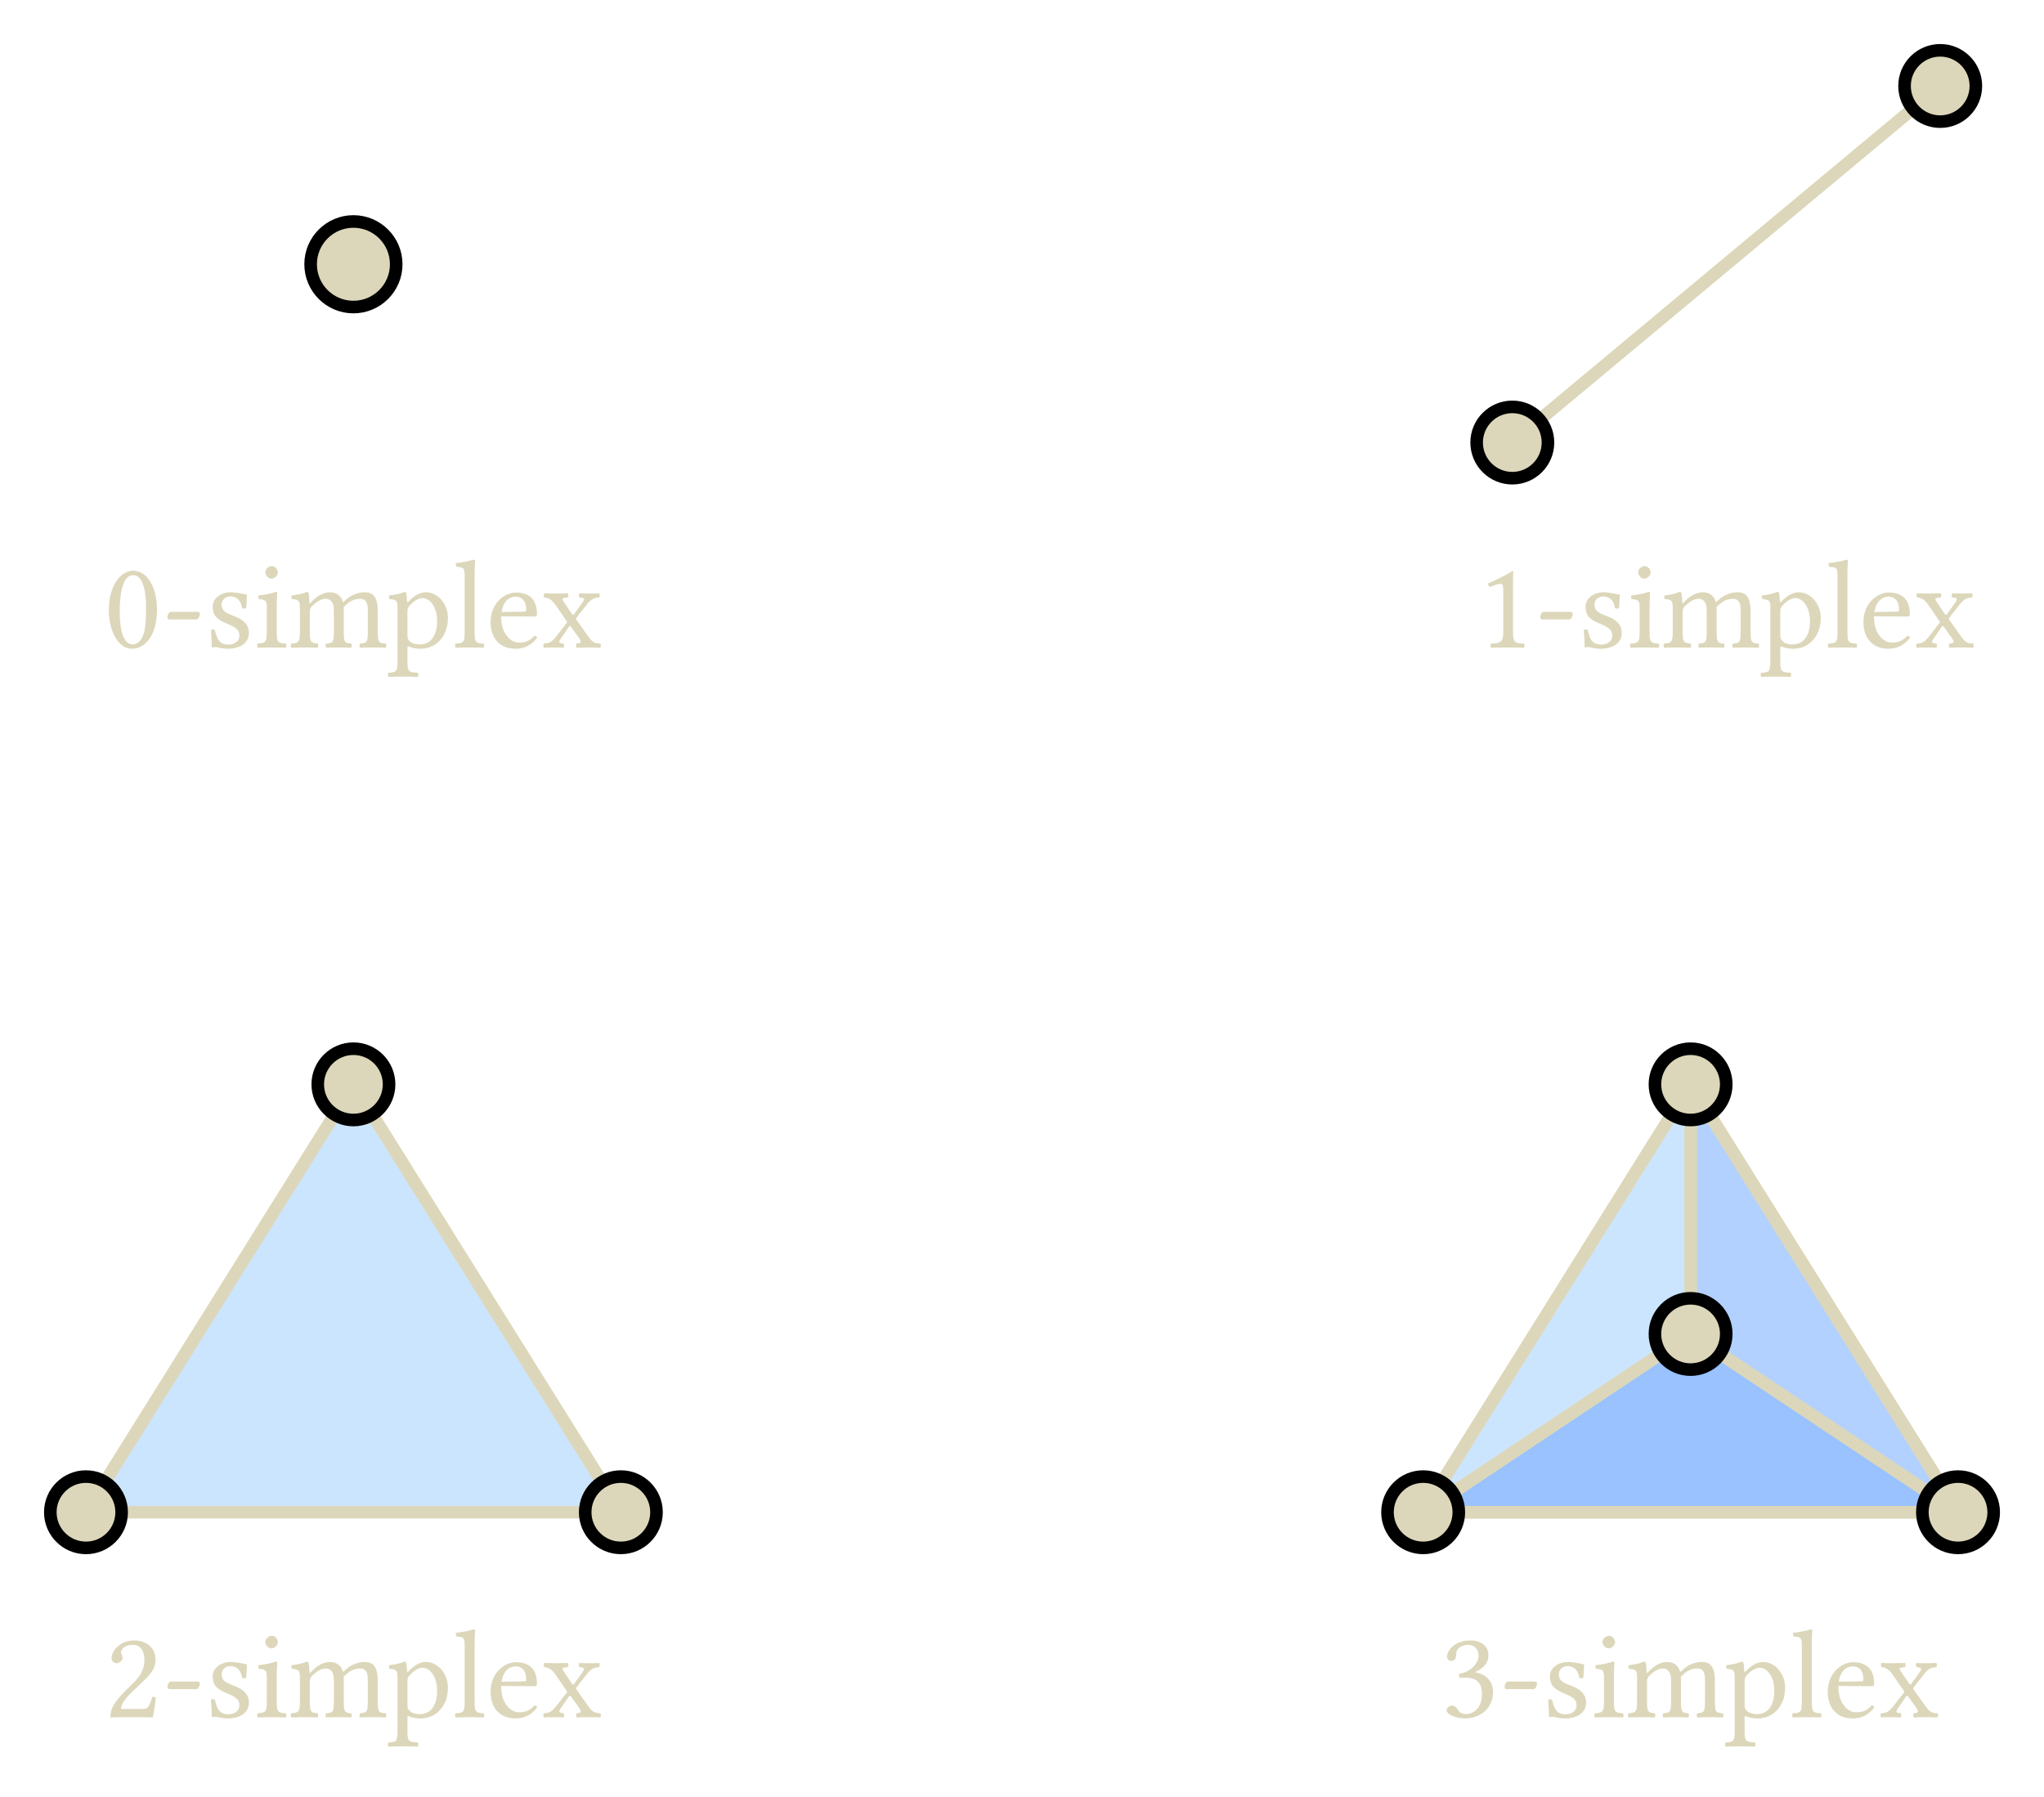
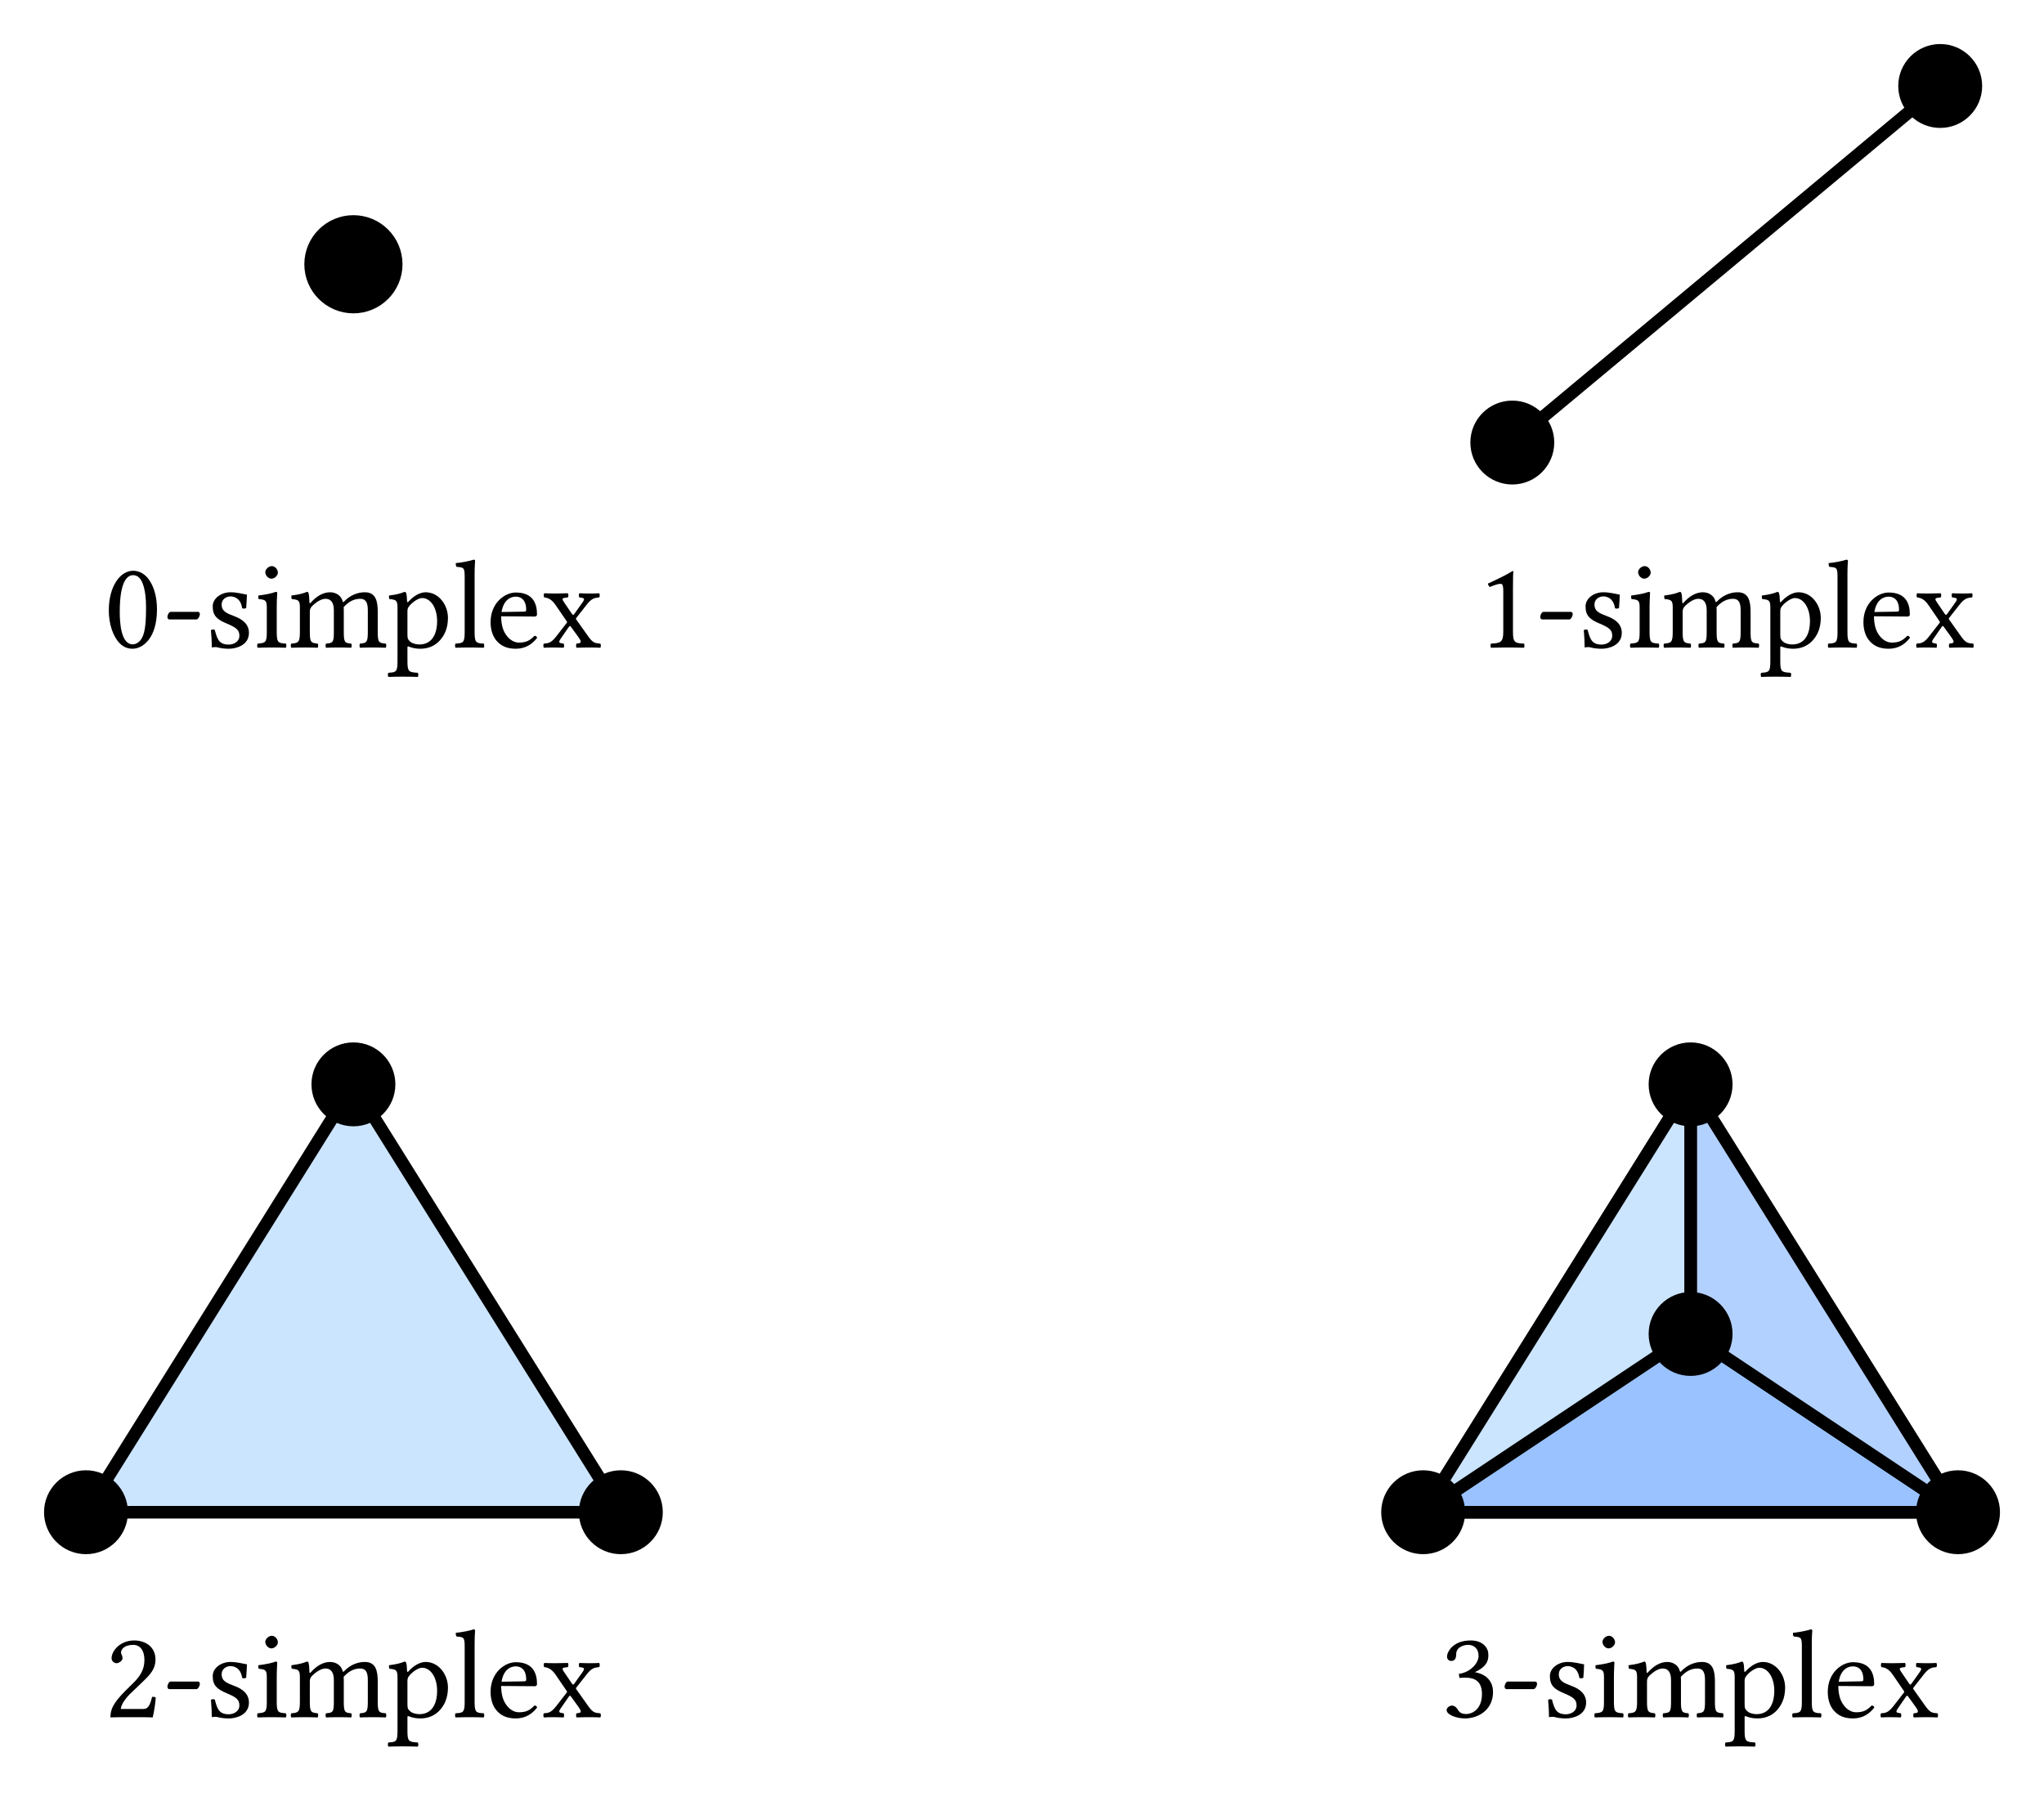
<svg xmlns="http://www.w3.org/2000/svg" xmlns:xlink="http://www.w3.org/1999/xlink" class="typst-doc" viewBox="0 0 162.488 142.854" width="162.488pt" height="142.854pt">
  <g>
    <g class="typst-group" transform="matrix(1 0 0 1 4 4)">
      <g>
-         <path class="typst-shape" fill="#dcd7ba" fill-rule="nonzero" stroke="#000000" stroke-width="1" stroke-linecap="butt" stroke-linejoin="miter" stroke-miterlimit="4" transform="matrix(1 0 0 1 20.69291 13.6063)" d="M 0 0m 3.402 0 c -1.877 0 -3.402 1.525 -3.402 3.402 c 0 0 0 0 0 0 c 0 1.877 1.525 3.402 3.402 3.402 c 0 0 0 0 0 0 c 1.877 0 3.402 -1.525 3.402 -3.402 c 0 0 0 0 0 0 c 0 -1.877 -1.525 -3.402 -3.402 -3.402 c 0 0 0 0 0 0 Z " />
+         <path class="typst-shape" data-article-foreground-fill="" fill="#000000" fill-rule="nonzero" stroke="#000000" stroke-width="1" stroke-linecap="butt" stroke-linejoin="miter" stroke-miterlimit="4" transform="matrix(1 0 0 1 20.69291 13.6063)" d="M 0 0m 3.402 0 c -1.877 0 -3.402 1.525 -3.402 3.402 c 0 0 0 0 0 0 c 0 1.877 1.525 3.402 3.402 3.402 c 0 0 0 0 0 0 c 1.877 0 3.402 -1.525 3.402 -3.402 c 0 0 0 0 0 0 c 0 -1.877 -1.525 -3.402 -3.402 -3.402 c 0 0 0 0 0 0 Z " />
        <path class="typst-shape" fill="none" transform="matrix(1 0 0 1 4.259488 40.89433)" d="M 0 0c 0 0 39.67 0 39.67 0 c 0 0 0 8.92 0 8.92 c 0 0 -39.67 0 -39.67 0 c 0 0 0 0 0 0 c 0 0 0 -8.92 0 -8.92 c 0 0 0 0 0 0 Z " />
        <g class="typst-group">
          <g>
            <g class="typst-group" transform="matrix(1 0 0 1 4.259488 40.89433)">
              <g>
                <g class="typst-text" transform="matrix(1 0 0 -1 0 6.58)">
-                   <use xlink:href="#gFD64361AB32440AEF3986A4C4A066EAA" x="0" y="0" fill="#dcd7ba" fill-rule="nonzero" />
-                   <use xlink:href="#gDA9FE74D73A0D89E38B7CE1F76E719E5" x="4.65" y="0" fill="#dcd7ba" fill-rule="nonzero" />
-                   <use xlink:href="#gAB35697028BF1689C6808A6E44AAC560" x="8.03" y="0" fill="#dcd7ba" fill-rule="nonzero" />
-                   <use xlink:href="#g159F0090E0B924A94CECC27B9291ECE" x="11.93" y="0" fill="#dcd7ba" fill-rule="nonzero" />
-                   <use xlink:href="#g5D6568660EE811C8D3B82D36A790D1A7" x="14.64" y="0" fill="#dcd7ba" fill-rule="nonzero" />
-                   <use xlink:href="#g9443880C586EA2181518CD031FBB42F8" x="22.54" y="0" fill="#dcd7ba" fill-rule="nonzero" />
-                   <use xlink:href="#g5B81369AB72CC868D96A7E73A1A3466B" x="27.73" y="0" fill="#dcd7ba" fill-rule="nonzero" />
-                   <use xlink:href="#g30BB55BCF3872E9DF325B5A59000AF33" x="30.37" y="0" fill="#dcd7ba" fill-rule="nonzero" />
-                   <use xlink:href="#g3EA524C410EFACCF579EC0F6D107D23" x="34.77" y="0" fill="#dcd7ba" fill-rule="nonzero" />
+                   <use xlink:href="#gFD64361AB32440AEF3986A4C4A066EAA" x="0" y="0" data-article-foreground-fill="" fill="#000000" fill-rule="nonzero" />
+                   <use xlink:href="#gDA9FE74D73A0D89E38B7CE1F76E719E5" x="4.65" y="0" data-article-foreground-fill="" fill="#000000" fill-rule="nonzero" />
+                   <use xlink:href="#gAB35697028BF1689C6808A6E44AAC560" x="8.03" y="0" data-article-foreground-fill="" fill="#000000" fill-rule="nonzero" />
+                   <use xlink:href="#g159F0090E0B924A94CECC27B9291ECE" x="11.93" y="0" data-article-foreground-fill="" fill="#000000" fill-rule="nonzero" />
+                   <use xlink:href="#g5D6568660EE811C8D3B82D36A790D1A7" x="14.64" y="0" data-article-foreground-fill="" fill="#000000" fill-rule="nonzero" />
+                   <use xlink:href="#g9443880C586EA2181518CD031FBB42F8" x="22.54" y="0" data-article-foreground-fill="" fill="#000000" fill-rule="nonzero" />
+                   <use xlink:href="#g5B81369AB72CC868D96A7E73A1A3466B" x="27.73" y="0" data-article-foreground-fill="" fill="#000000" fill-rule="nonzero" />
+                   <use xlink:href="#g30BB55BCF3872E9DF325B5A59000AF33" x="30.37" y="0" data-article-foreground-fill="" fill="#000000" fill-rule="nonzero" />
+                   <use xlink:href="#g3EA524C410EFACCF579EC0F6D107D23" x="34.77" y="0" data-article-foreground-fill="" fill="#000000" fill-rule="nonzero" />
                </g>
              </g>
            </g>
          </g>
        </g>
-         <path class="typst-shape" fill="none" stroke="#dcd7ba" stroke-width="1" stroke-linecap="butt" stroke-linejoin="miter" stroke-miterlimit="4" transform="matrix(1 0 0 1 116.2205 2.834646)" d="M 0 0m 0 28.346 c 0 0 34.016 -28.346 34.016 -28.346 " />
-         <path class="typst-shape" fill="#dcd7ba" fill-rule="nonzero" stroke="#000000" stroke-width="1" stroke-linecap="butt" stroke-linejoin="miter" stroke-miterlimit="4" transform="matrix(1 0 0 1 113.3858 28.34646)" d="M 0 0m 2.835 0 c -1.564 0 -2.835 1.271 -2.835 2.835 c 0 0 0 0 0 0 c 0 1.564 1.271 2.835 2.835 2.835 c 0 0 0 0 0 0 c 1.564 0 2.835 -1.271 2.835 -2.835 c 0 0 0 0 0 0 c 0 -1.564 -1.271 -2.835 -2.835 -2.835 c 0 0 0 0 0 0 Z " />
-         <path class="typst-shape" fill="#dcd7ba" fill-rule="nonzero" stroke="#000000" stroke-width="1" stroke-linecap="butt" stroke-linejoin="miter" stroke-miterlimit="4" transform="matrix(1 0 0 1 147.4016 0)" d="M 0 0m 2.835 0 c -1.564 0 -2.835 1.271 -2.835 2.835 c 0 0 0 0 0 0 c 0 1.564 1.271 2.835 2.835 2.835 c 0 0 0 0 0 0 c 1.564 0 2.835 -1.271 2.835 -2.835 c 0 0 0 0 0 0 c 0 -1.564 -1.271 -2.835 -2.835 -2.835 c 0 0 0 0 0 0 Z " />
+         <path class="typst-shape" fill="none" data-article-foreground-stroke="" stroke="#000000" stroke-width="1" stroke-linecap="butt" stroke-linejoin="miter" stroke-miterlimit="4" transform="matrix(1 0 0 1 116.2205 2.834646)" d="M 0 0m 0 28.346 c 0 0 34.016 -28.346 34.016 -28.346 " />
+         <path class="typst-shape" data-article-foreground-fill="" fill="#000000" fill-rule="nonzero" stroke="#000000" stroke-width="1" stroke-linecap="butt" stroke-linejoin="miter" stroke-miterlimit="4" transform="matrix(1 0 0 1 113.3858 28.34646)" d="M 0 0m 2.835 0 c -1.564 0 -2.835 1.271 -2.835 2.835 c 0 0 0 0 0 0 c 0 1.564 1.271 2.835 2.835 2.835 c 0 0 0 0 0 0 c 1.564 0 2.835 -1.271 2.835 -2.835 c 0 0 0 0 0 0 c 0 -1.564 -1.271 -2.835 -2.835 -2.835 c 0 0 0 0 0 0 Z " />
+         <path class="typst-shape" data-article-foreground-fill="" fill="#000000" fill-rule="nonzero" stroke="#000000" stroke-width="1" stroke-linecap="butt" stroke-linejoin="miter" stroke-miterlimit="4" transform="matrix(1 0 0 1 147.4016 0)" d="M 0 0m 2.835 0 c -1.564 0 -2.835 1.271 -2.835 2.835 c 0 0 0 0 0 0 c 0 1.564 1.271 2.835 2.835 2.835 c 0 0 0 0 0 0 c 1.564 0 2.835 -1.271 2.835 -2.835 c 0 0 0 0 0 0 c 0 -1.564 -1.271 -2.835 -2.835 -2.835 c 0 0 0 0 0 0 Z " />
        <path class="typst-shape" fill="none" transform="matrix(1 0 0 1 113.3933 40.89433)" d="M 0 0c 0 0 39.67 0 39.67 0 c 0 0 0 8.92 0 8.92 c 0 0 -39.67 0 -39.67 0 c 0 0 0 0 0 0 c 0 0 0 -8.92 0 -8.92 c 0 0 0 0 0 0 Z " />
        <g class="typst-group">
          <g>
            <g class="typst-group" transform="matrix(1 0 0 1 113.3933 40.89433)">
              <g>
                <g class="typst-text" transform="matrix(1 0 0 -1 0 6.58)">
-                   <use xlink:href="#gC3A59AFDCE4FFFA9B801FCED4A906C67" x="0" y="0" fill="#dcd7ba" fill-rule="nonzero" />
-                   <use xlink:href="#gDA9FE74D73A0D89E38B7CE1F76E719E5" x="4.65" y="0" fill="#dcd7ba" fill-rule="nonzero" />
-                   <use xlink:href="#gAB35697028BF1689C6808A6E44AAC560" x="8.03" y="0" fill="#dcd7ba" fill-rule="nonzero" />
-                   <use xlink:href="#g159F0090E0B924A94CECC27B9291ECE" x="11.93" y="0" fill="#dcd7ba" fill-rule="nonzero" />
-                   <use xlink:href="#g5D6568660EE811C8D3B82D36A790D1A7" x="14.64" y="0" fill="#dcd7ba" fill-rule="nonzero" />
-                   <use xlink:href="#g9443880C586EA2181518CD031FBB42F8" x="22.54" y="0" fill="#dcd7ba" fill-rule="nonzero" />
-                   <use xlink:href="#g5B81369AB72CC868D96A7E73A1A3466B" x="27.73" y="0" fill="#dcd7ba" fill-rule="nonzero" />
-                   <use xlink:href="#g30BB55BCF3872E9DF325B5A59000AF33" x="30.37" y="0" fill="#dcd7ba" fill-rule="nonzero" />
-                   <use xlink:href="#g3EA524C410EFACCF579EC0F6D107D23" x="34.77" y="0" fill="#dcd7ba" fill-rule="nonzero" />
+                   <use xlink:href="#gC3A59AFDCE4FFFA9B801FCED4A906C67" x="0" y="0" data-article-foreground-fill="" fill="#000000" fill-rule="nonzero" />
+                   <use xlink:href="#gDA9FE74D73A0D89E38B7CE1F76E719E5" x="4.65" y="0" data-article-foreground-fill="" fill="#000000" fill-rule="nonzero" />
+                   <use xlink:href="#gAB35697028BF1689C6808A6E44AAC560" x="8.03" y="0" data-article-foreground-fill="" fill="#000000" fill-rule="nonzero" />
+                   <use xlink:href="#g159F0090E0B924A94CECC27B9291ECE" x="11.93" y="0" data-article-foreground-fill="" fill="#000000" fill-rule="nonzero" />
+                   <use xlink:href="#g5D6568660EE811C8D3B82D36A790D1A7" x="14.64" y="0" data-article-foreground-fill="" fill="#000000" fill-rule="nonzero" />
+                   <use xlink:href="#g9443880C586EA2181518CD031FBB42F8" x="22.54" y="0" data-article-foreground-fill="" fill="#000000" fill-rule="nonzero" />
+                   <use xlink:href="#g5B81369AB72CC868D96A7E73A1A3466B" x="27.73" y="0" data-article-foreground-fill="" fill="#000000" fill-rule="nonzero" />
+                   <use xlink:href="#g30BB55BCF3872E9DF325B5A59000AF33" x="30.37" y="0" data-article-foreground-fill="" fill="#000000" fill-rule="nonzero" />
+                   <use xlink:href="#g3EA524C410EFACCF579EC0F6D107D23" x="34.77" y="0" data-article-foreground-fill="" fill="#000000" fill-rule="nonzero" />
                </g>
              </g>
            </g>
          </g>
        </g>
-         <path class="typst-shape" fill="#cce5ff" fill-rule="nonzero" stroke="#dcd7ba" stroke-width="1" stroke-linecap="butt" stroke-linejoin="miter" stroke-miterlimit="4" transform="matrix(1 0 0 1 2.834646 82.20472)" d="M 0 0m 0 34.016 c 0 0 42.52 0 42.52 0 c 0 0 -21.26 -34.016 -21.26 -34.016 c 0 0 0 0 0 0 c 0 0 -21.26 34.016 -21.26 34.016 c 0 0 0 0 0 0 Z " />
-         <path class="typst-shape" fill="#dcd7ba" fill-rule="nonzero" stroke="#000000" stroke-width="1" stroke-linecap="butt" stroke-linejoin="miter" stroke-miterlimit="4" transform="matrix(1 0 0 1 0 113.3858)" d="M 0 0m 2.835 0 c -1.564 0 -2.835 1.271 -2.835 2.835 c 0 0 0 0 0 0 c 0 1.564 1.271 2.835 2.835 2.835 c 0 0 0 0 0 0 c 1.564 0 2.835 -1.271 2.835 -2.835 c 0 0 0 0 0 0 c 0 -1.564 -1.271 -2.835 -2.835 -2.835 c 0 0 0 0 0 0 Z " />
-         <path class="typst-shape" fill="#dcd7ba" fill-rule="nonzero" stroke="#000000" stroke-width="1" stroke-linecap="butt" stroke-linejoin="miter" stroke-miterlimit="4" transform="matrix(1 0 0 1 42.51969 113.3858)" d="M 0 0m 2.835 0 c -1.564 0 -2.835 1.271 -2.835 2.835 c 0 0 0 0 0 0 c 0 1.564 1.271 2.835 2.835 2.835 c 0 0 0 0 0 0 c 1.564 0 2.835 -1.271 2.835 -2.835 c 0 0 0 0 0 0 c 0 -1.564 -1.271 -2.835 -2.835 -2.835 c 0 0 0 0 0 0 Z " />
-         <path class="typst-shape" fill="#dcd7ba" fill-rule="nonzero" stroke="#000000" stroke-width="1" stroke-linecap="butt" stroke-linejoin="miter" stroke-miterlimit="4" transform="matrix(1 0 0 1 21.25984 79.37008)" d="M 0 0m 2.835 0 c -1.564 0 -2.835 1.271 -2.835 2.835 c 0 0 0 0 0 0 c 0 1.564 1.271 2.835 2.835 2.835 c 0 0 0 0 0 0 c 1.564 0 2.835 -1.271 2.835 -2.835 c 0 0 0 0 0 0 c 0 -1.564 -1.271 -2.835 -2.835 -2.835 c 0 0 0 0 0 0 Z " />
+         <path class="typst-shape" fill="#cce5ff" fill-rule="nonzero" data-article-foreground-stroke="" stroke="#000000" stroke-width="1" stroke-linecap="butt" stroke-linejoin="miter" stroke-miterlimit="4" transform="matrix(1 0 0 1 2.834646 82.20472)" d="M 0 0m 0 34.016 c 0 0 42.52 0 42.52 0 c 0 0 -21.26 -34.016 -21.26 -34.016 c 0 0 0 0 0 0 c 0 0 -21.26 34.016 -21.26 34.016 c 0 0 0 0 0 0 Z " />
+         <path class="typst-shape" data-article-foreground-fill="" fill="#000000" fill-rule="nonzero" stroke="#000000" stroke-width="1" stroke-linecap="butt" stroke-linejoin="miter" stroke-miterlimit="4" transform="matrix(1 0 0 1 0 113.3858)" d="M 0 0m 2.835 0 c -1.564 0 -2.835 1.271 -2.835 2.835 c 0 0 0 0 0 0 c 0 1.564 1.271 2.835 2.835 2.835 c 0 0 0 0 0 0 c 1.564 0 2.835 -1.271 2.835 -2.835 c 0 0 0 0 0 0 c 0 -1.564 -1.271 -2.835 -2.835 -2.835 c 0 0 0 0 0 0 Z " />
+         <path class="typst-shape" data-article-foreground-fill="" fill="#000000" fill-rule="nonzero" stroke="#000000" stroke-width="1" stroke-linecap="butt" stroke-linejoin="miter" stroke-miterlimit="4" transform="matrix(1 0 0 1 42.51969 113.3858)" d="M 0 0m 2.835 0 c -1.564 0 -2.835 1.271 -2.835 2.835 c 0 0 0 0 0 0 c 0 1.564 1.271 2.835 2.835 2.835 c 0 0 0 0 0 0 c 1.564 0 2.835 -1.271 2.835 -2.835 c 0 0 0 0 0 0 c 0 -1.564 -1.271 -2.835 -2.835 -2.835 c 0 0 0 0 0 0 Z " />
+         <path class="typst-shape" data-article-foreground-fill="" fill="#000000" fill-rule="nonzero" stroke="#000000" stroke-width="1" stroke-linecap="butt" stroke-linejoin="miter" stroke-miterlimit="4" transform="matrix(1 0 0 1 21.25984 79.37008)" d="M 0 0m 2.835 0 c -1.564 0 -2.835 1.271 -2.835 2.835 c 0 0 0 0 0 0 c 0 1.564 1.271 2.835 2.835 2.835 c 0 0 0 0 0 0 c 1.564 0 2.835 -1.271 2.835 -2.835 c 0 0 0 0 0 0 c 0 -1.564 -1.271 -2.835 -2.835 -2.835 c 0 0 0 0 0 0 Z " />
        <path class="typst-shape" fill="none" transform="matrix(1 0 0 1 4.259488 125.9337)" d="M 0 0c 0 0 39.67 0 39.67 0 c 0 0 0 8.92 0 8.92 c 0 0 -39.67 0 -39.67 0 c 0 0 0 0 0 0 c 0 0 0 -8.92 0 -8.92 c 0 0 0 0 0 0 Z " />
        <g class="typst-group">
          <g>
            <g class="typst-group" transform="matrix(1 0 0 1 4.259488 125.9337)">
              <g>
                <g class="typst-text" transform="matrix(1 0 0 -1 0 6.58)">
-                   <use xlink:href="#gD8635BB3349EABF71F232D44AAB121D4" x="0" y="0" fill="#dcd7ba" fill-rule="nonzero" />
-                   <use xlink:href="#gDA9FE74D73A0D89E38B7CE1F76E719E5" x="4.65" y="0" fill="#dcd7ba" fill-rule="nonzero" />
-                   <use xlink:href="#gAB35697028BF1689C6808A6E44AAC560" x="8.03" y="0" fill="#dcd7ba" fill-rule="nonzero" />
-                   <use xlink:href="#g159F0090E0B924A94CECC27B9291ECE" x="11.93" y="0" fill="#dcd7ba" fill-rule="nonzero" />
-                   <use xlink:href="#g5D6568660EE811C8D3B82D36A790D1A7" x="14.64" y="0" fill="#dcd7ba" fill-rule="nonzero" />
-                   <use xlink:href="#g9443880C586EA2181518CD031FBB42F8" x="22.54" y="0" fill="#dcd7ba" fill-rule="nonzero" />
-                   <use xlink:href="#g5B81369AB72CC868D96A7E73A1A3466B" x="27.73" y="0" fill="#dcd7ba" fill-rule="nonzero" />
-                   <use xlink:href="#g30BB55BCF3872E9DF325B5A59000AF33" x="30.37" y="0" fill="#dcd7ba" fill-rule="nonzero" />
-                   <use xlink:href="#g3EA524C410EFACCF579EC0F6D107D23" x="34.77" y="0" fill="#dcd7ba" fill-rule="nonzero" />
+                   <use xlink:href="#gD8635BB3349EABF71F232D44AAB121D4" x="0" y="0" data-article-foreground-fill="" fill="#000000" fill-rule="nonzero" />
+                   <use xlink:href="#gDA9FE74D73A0D89E38B7CE1F76E719E5" x="4.65" y="0" data-article-foreground-fill="" fill="#000000" fill-rule="nonzero" />
+                   <use xlink:href="#gAB35697028BF1689C6808A6E44AAC560" x="8.03" y="0" data-article-foreground-fill="" fill="#000000" fill-rule="nonzero" />
+                   <use xlink:href="#g159F0090E0B924A94CECC27B9291ECE" x="11.93" y="0" data-article-foreground-fill="" fill="#000000" fill-rule="nonzero" />
+                   <use xlink:href="#g5D6568660EE811C8D3B82D36A790D1A7" x="14.64" y="0" data-article-foreground-fill="" fill="#000000" fill-rule="nonzero" />
+                   <use xlink:href="#g9443880C586EA2181518CD031FBB42F8" x="22.54" y="0" data-article-foreground-fill="" fill="#000000" fill-rule="nonzero" />
+                   <use xlink:href="#g5B81369AB72CC868D96A7E73A1A3466B" x="27.73" y="0" data-article-foreground-fill="" fill="#000000" fill-rule="nonzero" />
+                   <use xlink:href="#g30BB55BCF3872E9DF325B5A59000AF33" x="30.37" y="0" data-article-foreground-fill="" fill="#000000" fill-rule="nonzero" />
+                   <use xlink:href="#g3EA524C410EFACCF579EC0F6D107D23" x="34.77" y="0" data-article-foreground-fill="" fill="#000000" fill-rule="nonzero" />
                </g>
              </g>
            </g>
          </g>
        </g>
-         <path class="typst-shape" fill="#e6f0ff" fill-rule="nonzero" stroke="#dcd7ba" stroke-width="1" stroke-linecap="butt" stroke-linejoin="miter" stroke-miterlimit="4" transform="matrix(1 0 0 1 109.1339 82.20472)" d="M 0 0m 0 34.016 c 0 0 42.52 0 42.52 0 c 0 0 -21.26 -34.016 -21.26 -34.016 c 0 0 0 0 0 0 c 0 0 -21.26 34.016 -21.26 34.016 c 0 0 0 0 0 0 Z " />
-         <path class="typst-shape" fill="#99c2ff" fill-rule="nonzero" stroke="#dcd7ba" stroke-width="1" stroke-linecap="butt" stroke-linejoin="miter" stroke-miterlimit="4" transform="matrix(1 0 0 1 109.1339 102.0472)" d="M 0 0m 0 14.173 c 0 0 42.52 0 42.52 0 c 0 0 -21.26 -14.173 -21.26 -14.173 c 0 0 0 0 0 0 c 0 0 -21.26 14.173 -21.26 14.173 c 0 0 0 0 0 0 Z " />
-         <path class="typst-shape" fill="#b3d1ff" fill-rule="nonzero" stroke="#dcd7ba" stroke-width="1" stroke-linecap="butt" stroke-linejoin="miter" stroke-miterlimit="4" transform="matrix(1 0 0 1 130.3937 82.20472)" d="M 0 0m 21.26 34.016 c 0 0 -21.26 -34.016 -21.26 -34.016 c 0 0 0 19.843 0 19.843 c 0 0 0 0 0 0 c 0 0 21.26 14.173 21.26 14.173 c 0 0 0 0 0 0 Z " />
-         <path class="typst-shape" fill="#cce5ff" fill-rule="nonzero" stroke="#dcd7ba" stroke-width="1" stroke-linecap="butt" stroke-linejoin="miter" stroke-miterlimit="4" transform="matrix(1 0 0 1 109.1339 82.20472)" d="M 0 0m 0 34.016 c 0 0 21.26 -34.016 21.26 -34.016 c 0 0 0 19.843 0 19.843 c 0 0 0 0 0 0 c 0 0 -21.26 14.173 -21.26 14.173 c 0 0 0 0 0 0 Z " />
-         <path class="typst-shape" fill="#dcd7ba" fill-rule="nonzero" stroke="#000000" stroke-width="1" stroke-linecap="butt" stroke-linejoin="miter" stroke-miterlimit="4" transform="matrix(1 0 0 1 106.2992 113.3858)" d="M 0 0m 2.835 0 c -1.564 0 -2.835 1.271 -2.835 2.835 c 0 0 0 0 0 0 c 0 1.564 1.271 2.835 2.835 2.835 c 0 0 0 0 0 0 c 1.564 0 2.835 -1.271 2.835 -2.835 c 0 0 0 0 0 0 c 0 -1.564 -1.271 -2.835 -2.835 -2.835 c 0 0 0 0 0 0 Z " />
-         <path class="typst-shape" fill="#dcd7ba" fill-rule="nonzero" stroke="#000000" stroke-width="1" stroke-linecap="butt" stroke-linejoin="miter" stroke-miterlimit="4" transform="matrix(1 0 0 1 148.8189 113.3858)" d="M 0 0m 2.835 0 c -1.564 0 -2.835 1.271 -2.835 2.835 c 0 0 0 0 0 0 c 0 1.564 1.271 2.835 2.835 2.835 c 0 0 0 0 0 0 c 1.564 0 2.835 -1.271 2.835 -2.835 c 0 0 0 0 0 0 c 0 -1.564 -1.271 -2.835 -2.835 -2.835 c 0 0 0 0 0 0 Z " />
-         <path class="typst-shape" fill="#dcd7ba" fill-rule="nonzero" stroke="#000000" stroke-width="1" stroke-linecap="butt" stroke-linejoin="miter" stroke-miterlimit="4" transform="matrix(1 0 0 1 127.5591 79.37008)" d="M 0 0m 2.835 0 c -1.564 0 -2.835 1.271 -2.835 2.835 c 0 0 0 0 0 0 c 0 1.564 1.271 2.835 2.835 2.835 c 0 0 0 0 0 0 c 1.564 0 2.835 -1.271 2.835 -2.835 c 0 0 0 0 0 0 c 0 -1.564 -1.271 -2.835 -2.835 -2.835 c 0 0 0 0 0 0 Z " />
-         <path class="typst-shape" fill="#dcd7ba" fill-rule="nonzero" stroke="#000000" stroke-width="1" stroke-linecap="butt" stroke-linejoin="miter" stroke-miterlimit="4" transform="matrix(1 0 0 1 127.5591 99.2126)" d="M 0 0m 2.835 0 c -1.564 0 -2.835 1.271 -2.835 2.835 c 0 0 0 0 0 0 c 0 1.564 1.271 2.835 2.835 2.835 c 0 0 0 0 0 0 c 1.564 0 2.835 -1.271 2.835 -2.835 c 0 0 0 0 0 0 c 0 -1.564 -1.271 -2.835 -2.835 -2.835 c 0 0 0 0 0 0 Z " />
+         <path class="typst-shape" fill="#e6f0ff" fill-rule="nonzero" data-article-foreground-stroke="" stroke="#000000" stroke-width="1" stroke-linecap="butt" stroke-linejoin="miter" stroke-miterlimit="4" transform="matrix(1 0 0 1 109.1339 82.20472)" d="M 0 0m 0 34.016 c 0 0 42.52 0 42.52 0 c 0 0 -21.26 -34.016 -21.26 -34.016 c 0 0 0 0 0 0 c 0 0 -21.26 34.016 -21.26 34.016 c 0 0 0 0 0 0 Z " />
+         <path class="typst-shape" fill="#99c2ff" fill-rule="nonzero" data-article-foreground-stroke="" stroke="#000000" stroke-width="1" stroke-linecap="butt" stroke-linejoin="miter" stroke-miterlimit="4" transform="matrix(1 0 0 1 109.1339 102.0472)" d="M 0 0m 0 14.173 c 0 0 42.52 0 42.52 0 c 0 0 -21.26 -14.173 -21.26 -14.173 c 0 0 0 0 0 0 c 0 0 -21.26 14.173 -21.26 14.173 c 0 0 0 0 0 0 Z " />
+         <path class="typst-shape" fill="#b3d1ff" fill-rule="nonzero" data-article-foreground-stroke="" stroke="#000000" stroke-width="1" stroke-linecap="butt" stroke-linejoin="miter" stroke-miterlimit="4" transform="matrix(1 0 0 1 130.3937 82.20472)" d="M 0 0m 21.26 34.016 c 0 0 -21.26 -34.016 -21.26 -34.016 c 0 0 0 19.843 0 19.843 c 0 0 0 0 0 0 c 0 0 21.26 14.173 21.26 14.173 c 0 0 0 0 0 0 Z " />
+         <path class="typst-shape" fill="#cce5ff" fill-rule="nonzero" data-article-foreground-stroke="" stroke="#000000" stroke-width="1" stroke-linecap="butt" stroke-linejoin="miter" stroke-miterlimit="4" transform="matrix(1 0 0 1 109.1339 82.20472)" d="M 0 0m 0 34.016 c 0 0 21.26 -34.016 21.26 -34.016 c 0 0 0 19.843 0 19.843 c 0 0 0 0 0 0 c 0 0 -21.26 14.173 -21.26 14.173 c 0 0 0 0 0 0 Z " />
+         <path class="typst-shape" data-article-foreground-fill="" fill="#000000" fill-rule="nonzero" stroke="#000000" stroke-width="1" stroke-linecap="butt" stroke-linejoin="miter" stroke-miterlimit="4" transform="matrix(1 0 0 1 106.2992 113.3858)" d="M 0 0m 2.835 0 c -1.564 0 -2.835 1.271 -2.835 2.835 c 0 0 0 0 0 0 c 0 1.564 1.271 2.835 2.835 2.835 c 0 0 0 0 0 0 c 1.564 0 2.835 -1.271 2.835 -2.835 c 0 0 0 0 0 0 c 0 -1.564 -1.271 -2.835 -2.835 -2.835 c 0 0 0 0 0 0 Z " />
+         <path class="typst-shape" data-article-foreground-fill="" fill="#000000" fill-rule="nonzero" stroke="#000000" stroke-width="1" stroke-linecap="butt" stroke-linejoin="miter" stroke-miterlimit="4" transform="matrix(1 0 0 1 148.8189 113.3858)" d="M 0 0m 2.835 0 c -1.564 0 -2.835 1.271 -2.835 2.835 c 0 0 0 0 0 0 c 0 1.564 1.271 2.835 2.835 2.835 c 0 0 0 0 0 0 c 1.564 0 2.835 -1.271 2.835 -2.835 c 0 0 0 0 0 0 c 0 -1.564 -1.271 -2.835 -2.835 -2.835 c 0 0 0 0 0 0 Z " />
+         <path class="typst-shape" data-article-foreground-fill="" fill="#000000" fill-rule="nonzero" stroke="#000000" stroke-width="1" stroke-linecap="butt" stroke-linejoin="miter" stroke-miterlimit="4" transform="matrix(1 0 0 1 127.5591 79.37008)" d="M 0 0m 2.835 0 c -1.564 0 -2.835 1.271 -2.835 2.835 c 0 0 0 0 0 0 c 0 1.564 1.271 2.835 2.835 2.835 c 0 0 0 0 0 0 c 1.564 0 2.835 -1.271 2.835 -2.835 c 0 0 0 0 0 0 c 0 -1.564 -1.271 -2.835 -2.835 -2.835 c 0 0 0 0 0 0 Z " />
+         <path class="typst-shape" data-article-foreground-fill="" fill="#000000" fill-rule="nonzero" stroke="#000000" stroke-width="1" stroke-linecap="butt" stroke-linejoin="miter" stroke-miterlimit="4" transform="matrix(1 0 0 1 127.5591 99.2126)" d="M 0 0m 2.835 0 c -1.564 0 -2.835 1.271 -2.835 2.835 c 0 0 0 0 0 0 c 0 1.564 1.271 2.835 2.835 2.835 c 0 0 0 0 0 0 c 1.564 0 2.835 -1.271 2.835 -2.835 c 0 0 0 0 0 0 c 0 -1.564 -1.271 -2.835 -2.835 -2.835 c 0 0 0 0 0 0 Z " />
        <path class="typst-shape" fill="none" transform="matrix(1 0 0 1 110.5587 125.9337)" d="M 0 0c 0 0 39.67 0 39.67 0 c 0 0 0 8.92 0 8.92 c 0 0 -39.67 0 -39.67 0 c 0 0 0 0 0 0 c 0 0 0 -8.92 0 -8.92 c 0 0 0 0 0 0 Z " />
        <g class="typst-group">
          <g>
            <g class="typst-group" transform="matrix(1 0 0 1 110.5587 125.9337)">
              <g>
                <g class="typst-text" transform="matrix(1 0 0 -1 0 6.58)">
-                   <use xlink:href="#g1FECF733814652199C5A365A819D1EA" x="0" y="0" fill="#dcd7ba" fill-rule="nonzero" />
-                   <use xlink:href="#gDA9FE74D73A0D89E38B7CE1F76E719E5" x="4.65" y="0" fill="#dcd7ba" fill-rule="nonzero" />
-                   <use xlink:href="#gAB35697028BF1689C6808A6E44AAC560" x="8.03" y="0" fill="#dcd7ba" fill-rule="nonzero" />
-                   <use xlink:href="#g159F0090E0B924A94CECC27B9291ECE" x="11.93" y="0" fill="#dcd7ba" fill-rule="nonzero" />
-                   <use xlink:href="#g5D6568660EE811C8D3B82D36A790D1A7" x="14.64" y="0" fill="#dcd7ba" fill-rule="nonzero" />
-                   <use xlink:href="#g9443880C586EA2181518CD031FBB42F8" x="22.54" y="0" fill="#dcd7ba" fill-rule="nonzero" />
-                   <use xlink:href="#g5B81369AB72CC868D96A7E73A1A3466B" x="27.73" y="0" fill="#dcd7ba" fill-rule="nonzero" />
-                   <use xlink:href="#g30BB55BCF3872E9DF325B5A59000AF33" x="30.37" y="0" fill="#dcd7ba" fill-rule="nonzero" />
-                   <use xlink:href="#g3EA524C410EFACCF579EC0F6D107D23" x="34.77" y="0" fill="#dcd7ba" fill-rule="nonzero" />
+                   <use xlink:href="#g1FECF733814652199C5A365A819D1EA" x="0" y="0" data-article-foreground-fill="" fill="#000000" fill-rule="nonzero" />
+                   <use xlink:href="#gDA9FE74D73A0D89E38B7CE1F76E719E5" x="4.65" y="0" data-article-foreground-fill="" fill="#000000" fill-rule="nonzero" />
+                   <use xlink:href="#gAB35697028BF1689C6808A6E44AAC560" x="8.03" y="0" data-article-foreground-fill="" fill="#000000" fill-rule="nonzero" />
+                   <use xlink:href="#g159F0090E0B924A94CECC27B9291ECE" x="11.93" y="0" data-article-foreground-fill="" fill="#000000" fill-rule="nonzero" />
+                   <use xlink:href="#g5D6568660EE811C8D3B82D36A790D1A7" x="14.64" y="0" data-article-foreground-fill="" fill="#000000" fill-rule="nonzero" />
+                   <use xlink:href="#g9443880C586EA2181518CD031FBB42F8" x="22.54" y="0" data-article-foreground-fill="" fill="#000000" fill-rule="nonzero" />
+                   <use xlink:href="#g5B81369AB72CC868D96A7E73A1A3466B" x="27.73" y="0" data-article-foreground-fill="" fill="#000000" fill-rule="nonzero" />
+                   <use xlink:href="#g30BB55BCF3872E9DF325B5A59000AF33" x="30.37" y="0" data-article-foreground-fill="" fill="#000000" fill-rule="nonzero" />
+                   <use xlink:href="#g3EA524C410EFACCF579EC0F6D107D23" x="34.77" y="0" data-article-foreground-fill="" fill="#000000" fill-rule="nonzero" />
                </g>
              </g>
            </g>
          </g>
        </g>
      </g>
    </g>
  </g>
  <defs id="glyph">
    <symbol id="gFD64361AB32440AEF3986A4C4A066EAA" overflow="visible">
      <path d="M 0 0m 2.28 -0.1 c 0.77 0 1.94 0.78 1.94 3.13 c 0 0.99 -0.24 1.84 -0.68 2.42 c -0.26 0.35 -0.68 0.65 -1.22 0.65 c -0.99 0 -1.93 -1.18 -1.93 -3.16 c 0 -1.07 0.33 -2.07 0.88 -2.62 c 0.28 -0.28 0.62 -0.42 1.01 -0.42 Z m 0.04 5.85 c 0.17 0 0.33 -0.06 0.45 -0.17 c 0.31 -0.26 0.58 -1.02 0.58 -2.36 c 0 -0.92 -0.03 -1.55 -0.17 -2.06 c -0.22 -0.82 -0.71 -0.91 -0.89 -0.91 c -0.93 0 -1.03 1.71 -1.03 2.58 c 0 2.46 0.61 2.92 1.06 2.92 Z " />
    </symbol>
    <symbol id="gDA9FE74D73A0D89E38B7CE1F76E719E5" overflow="visible">
      <path d="M 0 0m 2.71 2.23 c 0.13 0 0.27 0.28 0.27 0.4 c 0 0.1 -0.04 0.2 -0.14 0.2 h -2.19 c -0.12 0 -0.25 -0.23 -0.25 -0.41 c 0 -0.1 0.06 -0.19 0.15 -0.19 Z " />
    </symbol>
    <symbol id="gAB35697028BF1689C6808A6E44AAC560" overflow="visible">
      <path d="M 0 0m 0.48 1.38 c 0.04 -0.49 0.07 -0.96 0.07 -1.38 c 0.1 0.02 0.2 0.03 0.25 0.03 c 0.07 0 0.13 0 0.2 -0.02 c 0.27 -0.07 0.54 -0.11 0.91 -0.11 c 0.56 0 1.59 0.27 1.59 1.26 c 0 0.68 -0.49 1.08 -1.17 1.33 c -0.6 0.23 -1 0.38 -1 0.93 c 0 0.41 0.36 0.64 0.7 0.64 c 0.22 0 0.8 -0.08 0.93 -0.93 c 0.06 -0.06 0.26 -0.05 0.32 0.01 c 0.03 0.36 0.05 0.73 0.06 1.06 c -0.31 0.05 -0.79 0.19 -1.31 0.19 c -0.74 0 -1.41 -0.48 -1.41 -1.12 c 0 -0.73 0.33 -1.04 1.1 -1.36 c 0.83 -0.34 1.02 -0.55 1.02 -0.98 c 0 -0.49 -0.48 -0.7 -0.85 -0.7 c -0.39 0 -0.61 0.13 -0.71 0.24 c -0.22 0.23 -0.33 0.67 -0.39 0.92 c -0.06 0.06 -0.25 0.05 -0.31 -0.01 Z " />
    </symbol>
    <symbol id="g159F0090E0B924A94CECC27B9291ECE" overflow="visible">
      <path d="M 0 0m 1.81 1.22 v 1.99 c 0 0.5 0.04 1.14 0.04 1.14 c 0 0.04 -0.05 0.07 -0.13 0.07 c -0.28 -0.11 -0.68 -0.2 -1.37 -0.29 c -0.02 -0.06 0 -0.22 0.02 -0.28 c 0.55 -0.05 0.65 -0.11 0.65 -0.68 v -1.95 c 0 -0.83 -0.11 -0.86 -0.72 -0.91 c -0.06 -0.06 -0.06 -0.27 0 -0.33 c 0.33 0.01 0.72 0.02 1.12 0.02 c 0.4 0 0.78 -0.01 1.11 -0.02 c 0.06 0.06 0.06 0.27 0 0.33 c -0.61 0.04 -0.72 0.08 -0.72 0.91 Z m -0.91 4.77 c 0 -0.26 0.24 -0.52 0.48 -0.52 c 0.28 0 0.52 0.27 0.52 0.48 c 0 0.24 -0.21 0.52 -0.48 0.52 c -0.24 0 -0.52 -0.24 -0.52 -0.48 Z " />
    </symbol>
    <symbol id="g5D6568660EE811C8D3B82D36A790D1A7" overflow="visible">
      <path d="M 0 0m 1.7 3.58 c -0.01 0.3 -0.03 0.66 -0.08 0.76 c -0.02 0.05 -0.04 0.08 -0.12 0.08 c -0.28 -0.11 -0.54 -0.2 -1.23 -0.29 c -0.02 -0.06 0 -0.22 0.02 -0.28 c 0.54 -0.05 0.65 -0.1 0.65 -0.68 v -1.95 c 0 -0.82 -0.13 -0.87 -0.68 -0.91 c -0.06 -0.06 -0.06 -0.27 0 -0.33 c 0.3 0.01 0.68 0.02 1.08 0.02 c 0.4 0 0.71 -0.01 1.01 -0.02 c 0.06 0.06 0.06 0.27 0 0.33 c -0.51 0.05 -0.62 0.09 -0.62 0.91 v 1.64 c 0 0.21 0.09 0.33 0.17 0.42 c 0.4 0.39 0.77 0.59 1.08 0.59 c 0.38 0 0.66 -0.24 0.66 -0.91 v -1.74 c 0 -0.82 -0.08 -0.87 -0.62 -0.91 c -0.05 -0.06 -0.05 -0.27 0 -0.33 c 0.25 0.01 0.62 0.02 1.02 0.02 c 0.4 0 0.73 -0.01 0.98 -0.02 c 0.05 0.06 0.05 0.27 0 0.33 c -0.5 0.04 -0.59 0.09 -0.59 0.91 v 1.59 c 0 0.14 0 0.28 -0.01 0.4 c 0.48 0.53 0.93 0.66 1.32 0.66 c 0.38 0 0.6 -0.22 0.6 -0.89 v -1.76 c 0 -0.82 -0.1 -0.87 -0.62 -0.91 c -0.05 -0.06 -0.05 -0.27 0 -0.33 c 0.25 0.01 0.62 0.02 1.02 0.02 c 0.4 0 0.75 -0.01 1.03 -0.02 c 0.05 0.06 0.05 0.27 0 0.33 c -0.55 0.04 -0.64 0.09 -0.64 0.91 v 1.58 c 0 0.89 -0.15 1.59 -1.03 1.59 c -0.51 0 -1.13 -0.19 -1.65 -0.74 c -0.03 -0.03 -0.09 -0.08 -0.11 0.01 c -0.09 0.41 -0.48 0.73 -1 0.73 c -0.58 0 -1.1 -0.34 -1.52 -0.81 c -0.05 -0.05 -0.11 -0.12 -0.12 0 Z " />
    </symbol>
    <symbol id="g9443880C586EA2181518CD031FBB42F8" overflow="visible">
      <path d="M 0 0m 1.56 3.68 c -0.01 0.3 -0.03 0.56 -0.08 0.66 c -0.02 0.05 -0.04 0.08 -0.12 0.08 c -0.28 -0.11 -0.54 -0.2 -1.23 -0.29 c -0.02 -0.06 0 -0.22 0.02 -0.28 c 0.54 -0.05 0.65 -0.1 0.65 -0.68 v -4.27 c 0 -0.83 -0.11 -0.88 -0.72 -0.91 c -0.06 -0.06 -0.06 -0.27 0 -0.33 c 0.35 0.01 0.72 0.02 1.12 0.02 c 0.4 0 0.88 -0.01 1.21 -0.02 c 0.06 0.06 0.06 0.27 0 0.33 c -0.71 0.04 -0.82 0.08 -0.82 0.91 v 1.08 c 0 0.13 0.04 0.12 0.14 0.08 c 0.25 -0.1 0.55 -0.16 0.87 -0.16 c 0.56 0 1.06 0.17 1.47 0.56 c 0.47 0.46 0.74 1.08 0.74 1.89 c 0 1.06 -0.75 2.04 -1.77 2.04 c -0.46 0 -0.97 -0.3 -1.37 -0.75 c -0.06 -0.06 -0.1 -0.06 -0.11 0.04 Z m 0.19 -0.37 c 0.26 0.32 0.72 0.62 1.01 0.62 c 0.64 0 1.19 -0.72 1.19 -1.85 c 0 -0.82 -0.29 -1.84 -1.41 -1.84 c -0.18 0 -0.53 0.05 -0.71 0.21 c -0.2 0.18 -0.24 0.24 -0.24 0.6 v 1.82 c 0 0.21 0.04 0.3 0.16 0.44 Z " />
    </symbol>
    <symbol id="g5B81369AB72CC868D96A7E73A1A3466B" overflow="visible">
      <path d="M 0 0m 0.95 1.22 c 0 -0.83 -0.11 -0.88 -0.72 -0.91 c -0.06 -0.06 -0.06 -0.27 0 -0.33 c 0.35 0.01 0.72 0.02 1.12 0.02 c 0.4 0 0.78 -0.01 1.11 -0.02 c 0.06 0.06 0.06 0.27 0 0.33 c -0.61 0.03 -0.72 0.08 -0.72 0.91 v 4.61 c 0 0.65 0.04 1.05 0.04 1.05 c 0 0.07 -0.04 0.1 -0.13 0.1 c -0.25 -0.1 -1 -0.24 -1.4 -0.27 c -0.02 -0.08 0 -0.24 0.06 -0.3 c 0.58 -0.04 0.64 -0.07 0.64 -0.82 Z " />
    </symbol>
    <symbol id="g30BB55BCF3872E9DF325B5A59000AF33" overflow="visible">
      <path d="M 0 0m 3.86 0.93 c -0.37 -0.38 -0.66 -0.54 -1.24 -0.54 c -0.36 0 -0.78 0.21 -1.09 0.72 c -0.2 0.33 -0.32 0.79 -0.32 1.37 l 2.66 -0.02 c 0.12 0 0.19 0.06 0.19 0.17 c 0 0.84 -0.3 1.74 -1.69 1.74 c -0.87 0 -2 -0.83 -2 -2.35 c 0 -0.56 0.14 -1.1 0.47 -1.48 c 0.34 -0.4 0.81 -0.64 1.53 -0.64 c 0.76 0 1.3 0.35 1.7 0.87 c -0.03 0.1 -0.09 0.15 -0.21 0.16 Z m -2.62 1.89 c 0.19 1.13 0.89 1.22 1.13 1.22 c 0.38 0 0.83 -0.21 0.83 -1.05 c 0 -0.09 -0.04 -0.14 -0.15 -0.14 Z " />
    </symbol>
    <symbol id="g3EA524C410EFACCF579EC0F6D107D23" overflow="visible">
      <path d="M 0 0m 1.82 3.58 c -0.23 0.34 -0.16 0.35 0.29 0.4 c 0.06 0.06 0.06 0.27 0 0.33 c -0.27 -0.01 -0.71 -0.02 -1.01 -0.02 c -0.3 0 -0.6 0.01 -0.86 0.02 c -0.06 -0.06 -0.06 -0.27 0 -0.33 c 0.34 -0.03 0.62 -0.2 0.9 -0.61 l 0.87 -1.27 c 0.05 -0.07 0.05 -0.1 0.01 -0.15 l -0.84 -1.08 c -0.4 -0.51 -0.62 -0.54 -0.97 -0.56 c -0.06 -0.06 -0.06 -0.27 0 -0.33 c 0.2 0.01 0.42 0.02 0.72 0.02 c 0.3 0 0.58 -0.01 0.84 -0.02 c 0.06 0.06 0.06 0.27 0 0.33 c -0.36 0.04 -0.44 0.08 -0.22 0.4 l 0.63 0.91 c 0.08 0.12 0.12 0.11 0.18 0.02 l 0.58 -0.8 c 0.35 -0.48 0.19 -0.5 -0.13 -0.53 c -0.06 -0.06 -0.06 -0.27 0 -0.33 c 0.3 0.01 0.63 0.02 0.99 0.02 c 0.38 0 0.65 -0.01 0.89 -0.02 c 0.06 0.06 0.06 0.27 0 0.33 c -0.45 0.03 -0.6 0.06 -1 0.63 l -0.9 1.27 c -0.04 0.06 -0.05 0.09 0 0.15 l 0.84 1.07 c 0.37 0.47 0.61 0.52 0.97 0.55 c 0.06 0.06 0.06 0.27 0 0.33 c -0.2 -0.01 -0.43 -0.02 -0.73 -0.02 c -0.3 0 -0.58 0.01 -0.84 0.02 c -0.06 -0.06 -0.06 -0.27 0 -0.33 c 0.37 -0.04 0.48 -0.07 0.24 -0.41 l -0.65 -0.91 c -0.07 -0.1 -0.11 -0.09 -0.19 0.02 Z " />
    </symbol>
    <symbol id="gC3A59AFDCE4FFFA9B801FCED4A906C67" overflow="visible">
      <path d="M 0 0m 2.88 1.22 v 3.47 c 0 0.6 0.01 1.21 0.03 1.34 c 0 0.05 -0.02 0.05 -0.06 0.05 c -0.55 -0.34 -1.08 -0.59 -1.96 -1 c 0.02 -0.11 0.06 -0.21 0.15 -0.27 c 0.46 0.19 0.68 0.25 0.87 0.25 c 0.17 0 0.2 -0.24 0.2 -0.58 v -3.26 c 0 -0.83 -0.27 -0.88 -0.97 -0.91 c -0.06 -0.06 -0.06 -0.27 0 -0.33 c 0.49 0.01 0.85 0.02 1.39 0.02 c 0.48 0 0.72 -0.01 1.22 -0.02 c 0.06 0.06 0.06 0.27 0 0.33 c -0.7 0.03 -0.87 0.08 -0.87 0.91 Z " />
    </symbol>
    <symbol id="gD8635BB3349EABF71F232D44AAB121D4" overflow="visible">
      <path d="M 0 0m 0.61 4.68 c 0 -0.21 0.19 -0.39 0.4 -0.39 c 0.17 0 0.47 0.18 0.47 0.4 c 0 0.08 -0.02 0.14 -0.04 0.21 c -0.02 0.07 -0.08 0.16 -0.08 0.24 c 0 0.25 0.26 0.61 0.99 0.61 c 0.36 0 0.87 -0.25 0.87 -1.21 c 0 -0.64 -0.23 -1.16 -0.82 -1.76 l -0.74 -0.73 c -0.98 -1 -1.14 -1.48 -1.14 -2.07 c 0 0 0.51 0.02 0.83 0.02 h 1.75 c 0.32 0 0.78 -0.02 0.78 -0.02 c 0.13 0.53 0.23 1.28 0.24 1.58 c -0.06 0.05 -0.19 0.07 -0.29 0.05 c -0.17 -0.71 -0.34 -0.96 -0.7 -0.96 h -1.78 c 0 0.48 0.69 1.16 0.74 1.21 l 1.01 0.97 c 0.57 0.55 1 0.99 1 1.75 c 0 1.08 -0.88 1.52 -1.69 1.52 c -1.11 0 -1.8 -0.82 -1.8 -1.42 Z " />
    </symbol>
    <symbol id="g1FECF733814652199C5A365A819D1EA" overflow="visible">
      <path d="M 0 0m 2.15 5.75 c 0.43 0 0.83 -0.26 0.83 -0.9 c 0 -0.5 -0.58 -1.27 -1.57 -1.41 l 0.05 -0.32 c 0.17 0.02 0.35 0.02 0.48 0.02 c 0.57 0 1.31 -0.16 1.31 -1.29 c 0 -1.33 -0.89 -1.6 -1.24 -1.6 c -0.51 0 -0.6 0.23 -0.72 0.41 c -0.1 0.14 -0.23 0.26 -0.43 0.26 c -0.21 0 -0.42 -0.19 -0.42 -0.35 c 0 -0.4 0.84 -0.67 1.44 -0.67 c 1.19 0 2.25 0.77 2.25 2.09 c 0 1.09 -0.82 1.48 -1.41 1.58 l -0.01 0.02 c 0.82 0.39 1.05 0.8 1.05 1.33 c 0 0.3 -0.07 0.54 -0.31 0.79 c -0.22 0.22 -0.57 0.39 -1.09 0.39 c -1.47 0 -1.89 -0.96 -1.89 -1.29 c 0 -0.14 0.1 -0.34 0.34 -0.34 c 0.35 0 0.39 0.33 0.39 0.52 c 0 0.64 0.69 0.76 0.95 0.76 Z " />
    </symbol>
  </defs>
</svg>
